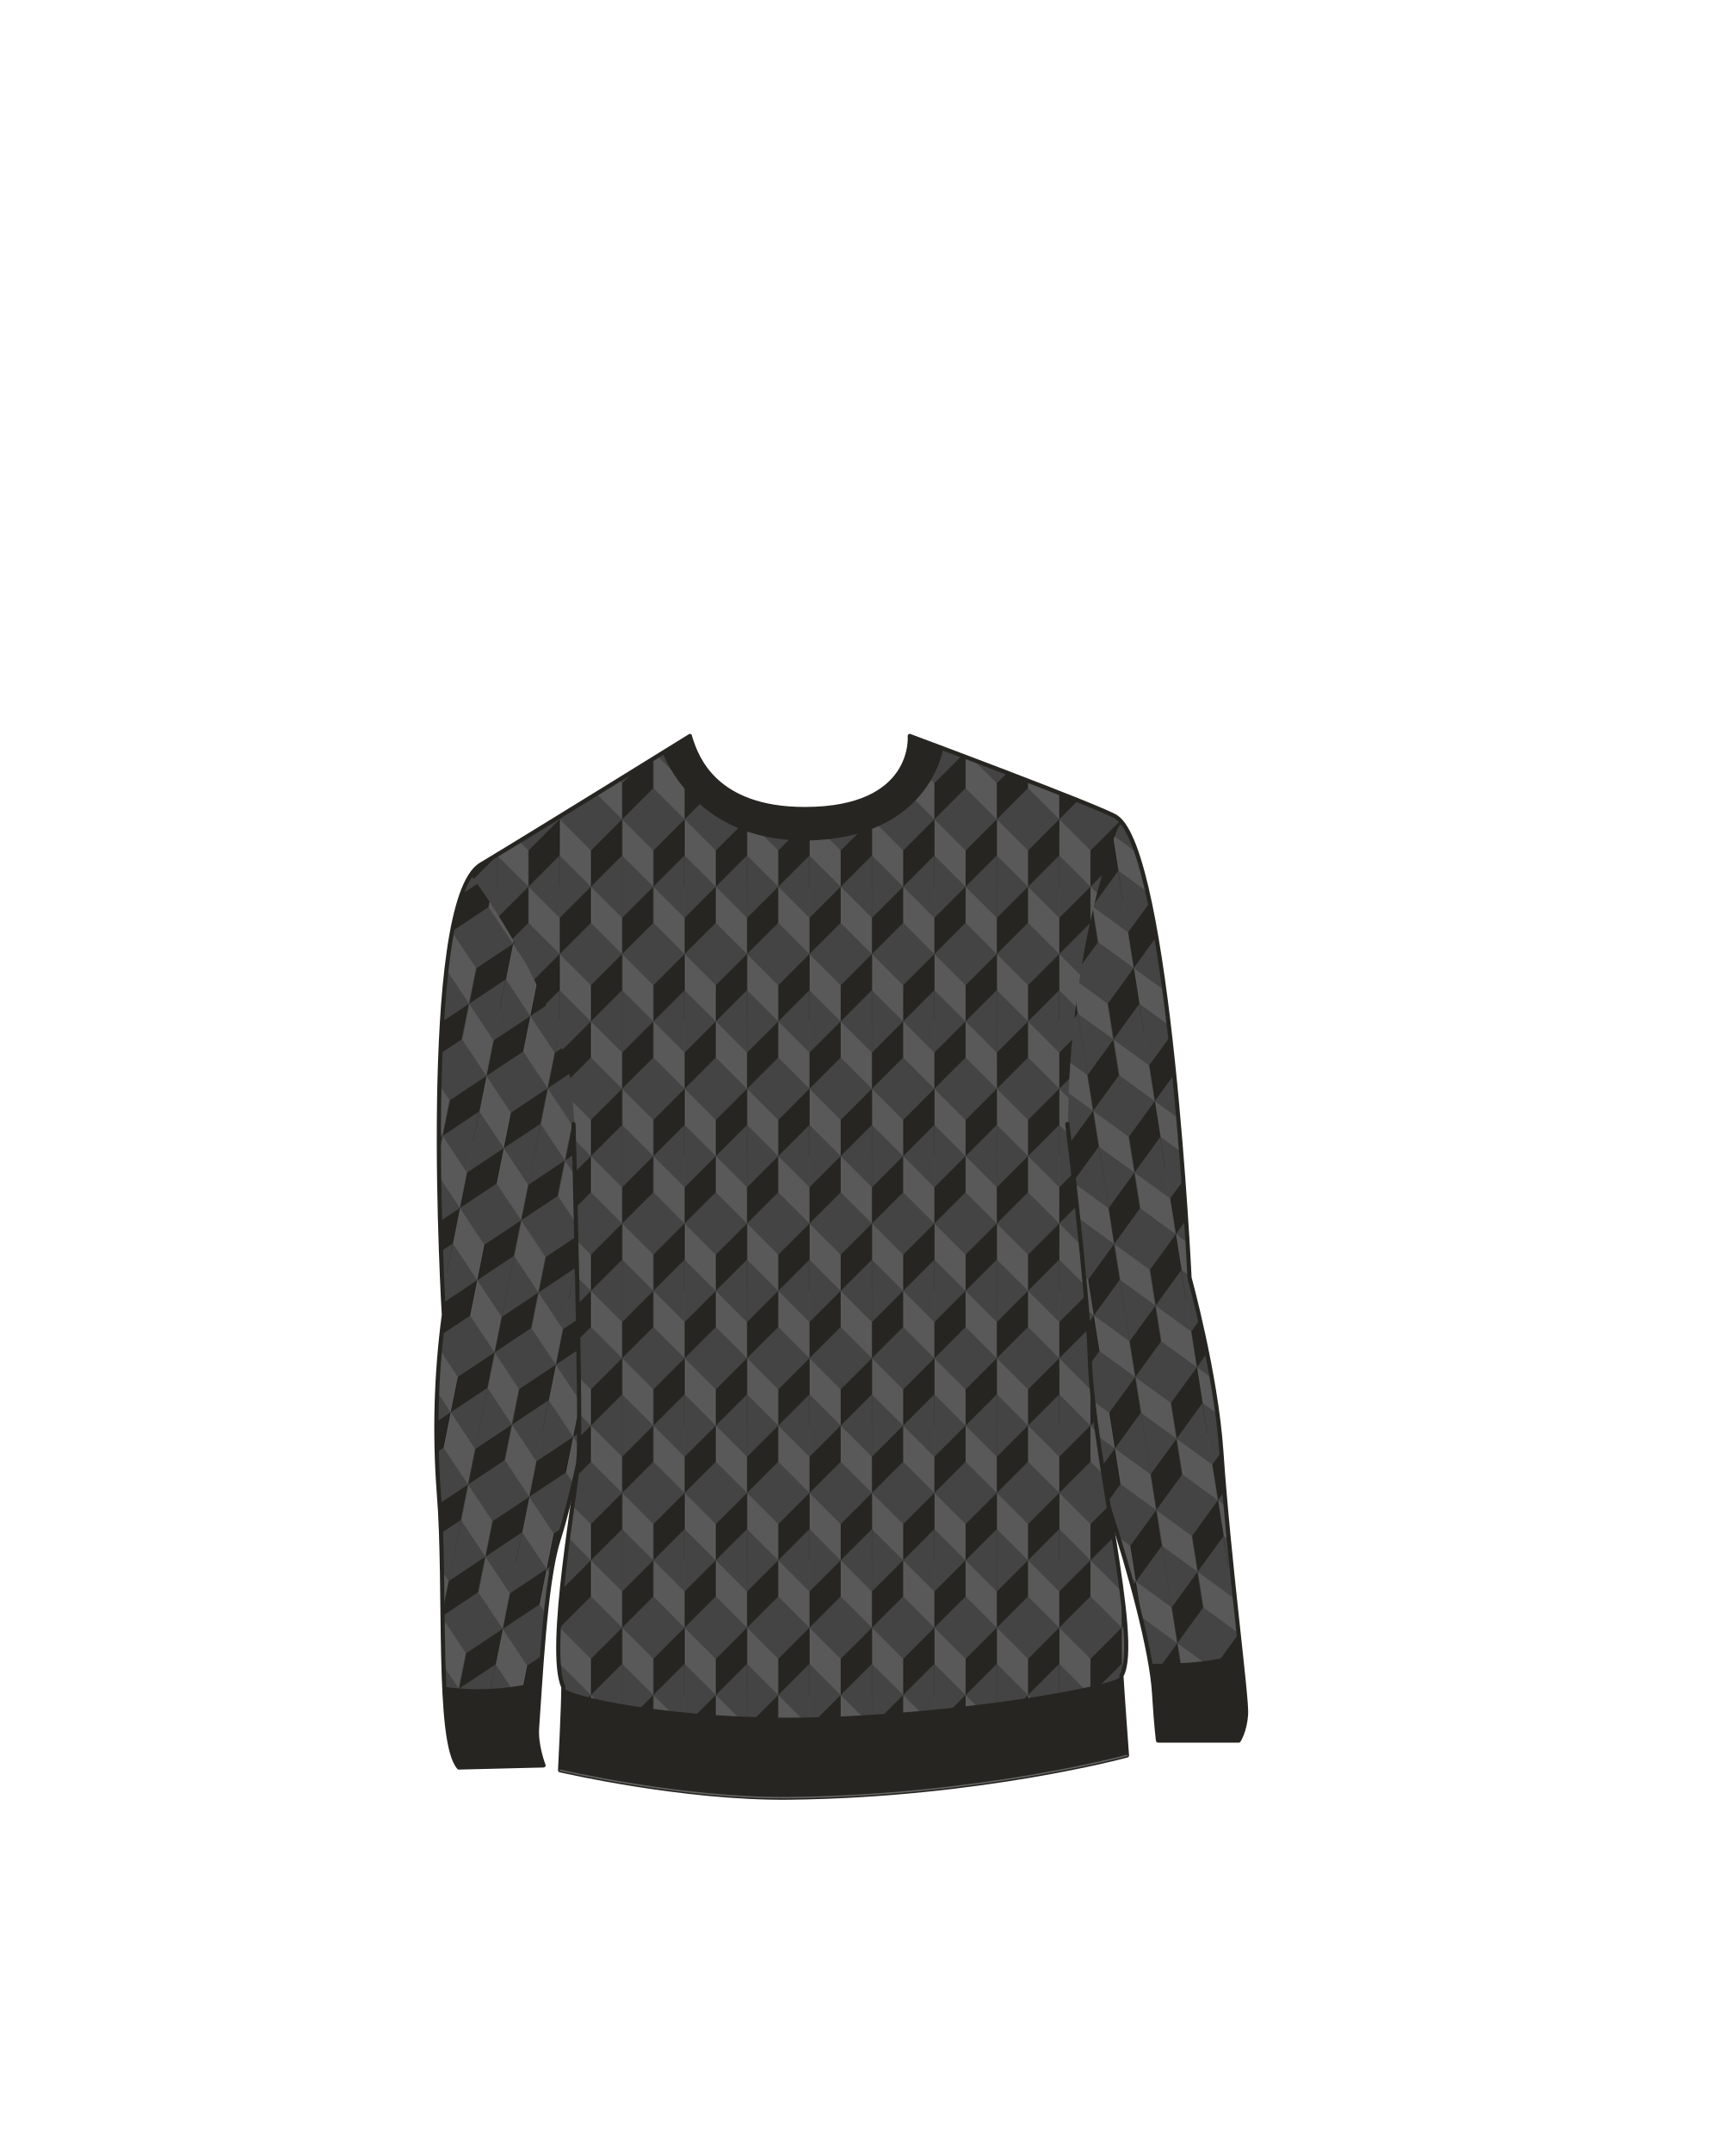
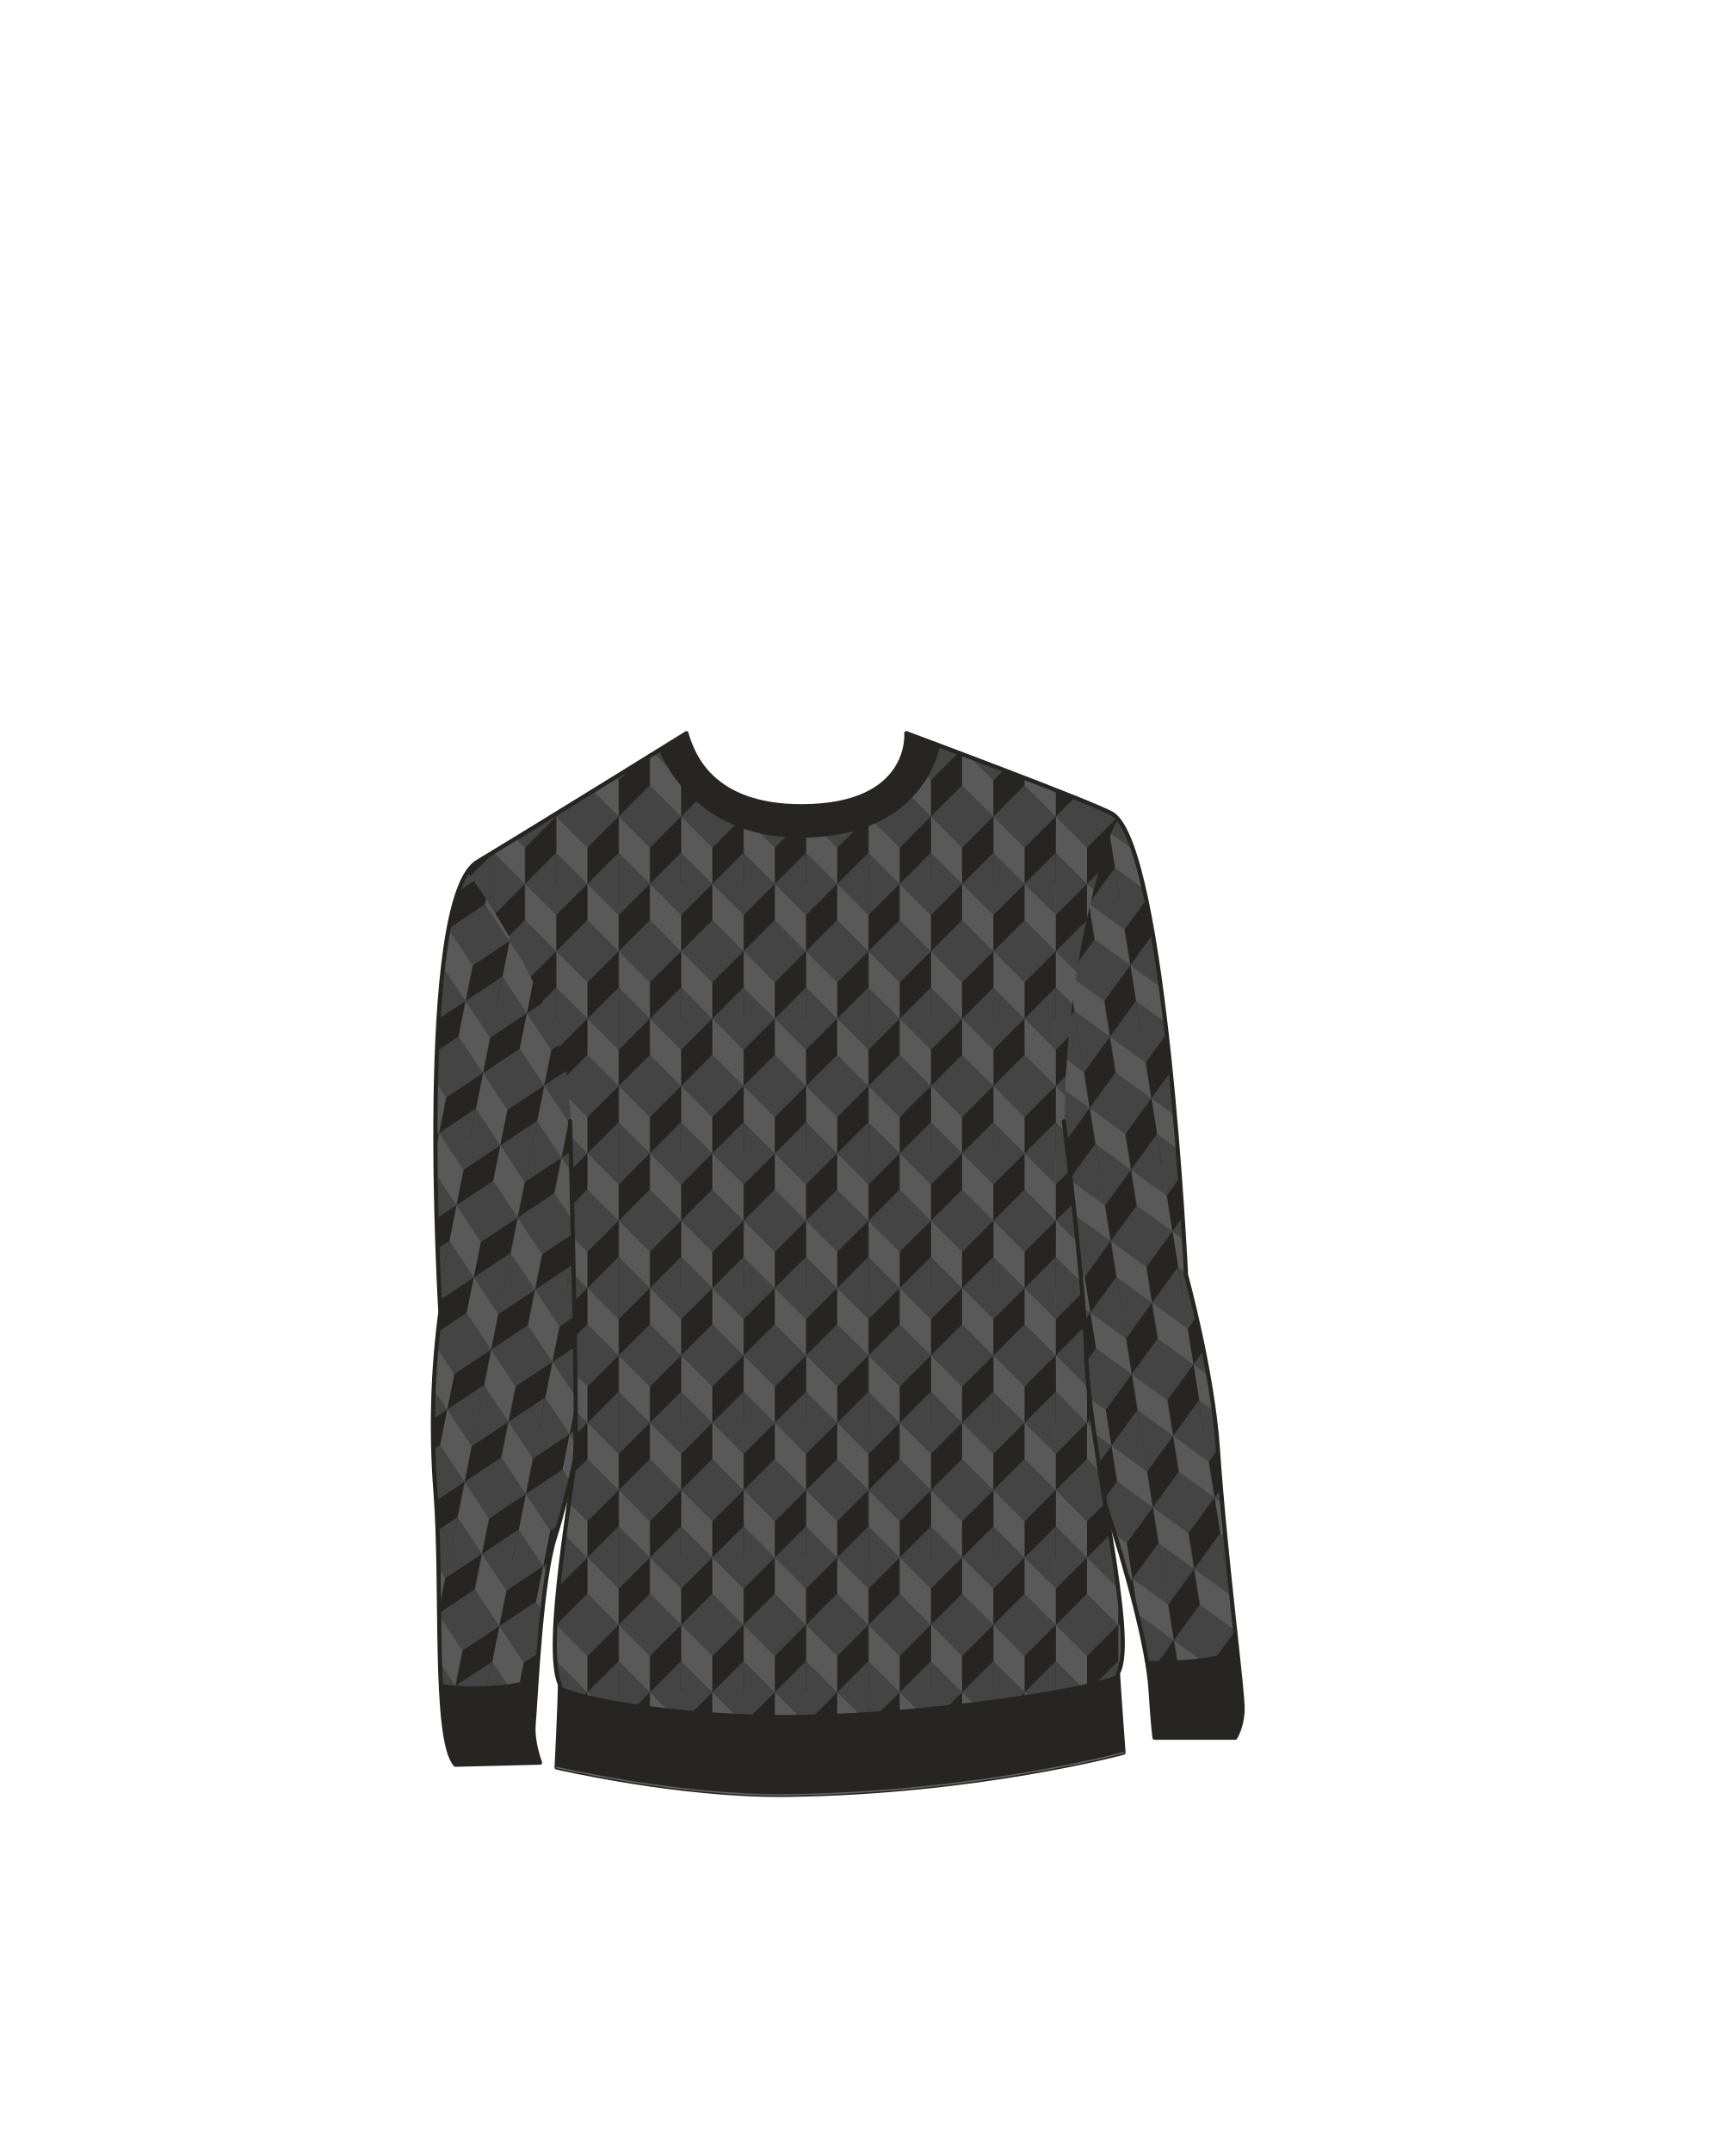
<svg xmlns="http://www.w3.org/2000/svg" width="1250" height="1550" viewBox="0 0 1250 1550">
  <defs>
-     <pattern id="a" width="53.55" height="57.76" patternTransform="translate(-199.37 -28.31) rotate(11.36) scale(1.68)" patternUnits="userSpaceOnUse" viewBox="0 0 53.55 57.76">
+     <pattern id="a" width="53.55" height="57.76" patternTransform="translate(-201.87 -30.31) rotate(11.36) scale(1.68)" patternUnits="userSpaceOnUse" viewBox="0 0 53.55 57.76">
      <rect width="53.55" height="57.76" fill="none" />
      <rect x="40.16" width="26.78" height="57.76" fill="#262521" />
      <rect x="40.16" width="13.39" height="28.88" fill="#595959" />
      <polygon points="53.55 13.39 40.16 0 66.94 0 53.55 13.39" fill="#444" />
      <polygon points="53.55 44.37 66.94 57.76 40.16 57.76 53.55 44.37" fill="#444" />
      <polygon points="53.55 28.88 40.16 42.27 40.16 15.49 53.55 28.88" fill="#444" />
      <rect x="13.39" width="26.78" height="57.76" fill="#262521" />
      <rect x="13.39" width="13.39" height="28.88" fill="#595959" />
      <rect x="26.78" y="28.88" width="13.39" height="28.88" fill="#595959" />
      <polygon points="26.78 13.39 13.39 0 40.16 0 26.78 13.39" fill="#444" />
      <polygon points="26.78 44.37 40.16 57.76 13.39 57.76 26.78 44.37" fill="#444" />
      <polygon points="26.78 28.88 40.16 15.49 40.16 42.27 26.78 28.88" fill="#444" />
      <polygon points="26.78 28.88 13.39 42.27 13.39 15.49 26.78 28.88" fill="#444" />
      <rect x="-13.39" width="26.78" height="57.76" fill="#262521" />
      <rect y="28.88" width="13.39" height="28.88" fill="#595959" />
      <polygon points="0 13.39 -13.39 0 13.39 0 0 13.39" fill="#444" />
      <polygon points="0 44.37 13.39 57.76 -13.39 57.76 0 44.37" fill="#444" />
      <polygon points="0 28.88 13.39 15.49 13.39 42.27 0 28.88" fill="#444" />
    </pattern>
-     <pattern id="b" width="53.55" height="57.76" patternTransform="translate(-112.46 -138.19) rotate(-8.99) scale(1.68)" patternUnits="userSpaceOnUse" viewBox="0 0 53.55 57.76">
+     <pattern id="b" width="53.55" height="57.76" patternTransform="translate(-114.96 -140.19) rotate(-8.99) scale(1.68)" patternUnits="userSpaceOnUse" viewBox="0 0 53.55 57.76">
      <rect width="53.55" height="57.76" fill="none" />
      <rect x="40.16" width="26.78" height="57.76" fill="#262521" />
      <rect x="40.16" width="13.39" height="28.88" fill="#595959" />
      <polygon points="53.55 13.39 40.16 0 66.94 0 53.55 13.39" fill="#444" />
      <polygon points="53.55 44.37 66.94 57.76 40.16 57.76 53.55 44.37" fill="#444" />
      <polygon points="53.55 28.88 40.16 42.27 40.16 15.49 53.55 28.88" fill="#444" />
      <rect x="13.39" width="26.78" height="57.76" fill="#262521" />
      <rect x="13.39" width="13.39" height="28.88" fill="#595959" />
      <rect x="26.78" y="28.88" width="13.39" height="28.88" fill="#595959" />
      <polygon points="26.78 13.39 13.39 0 40.16 0 26.78 13.39" fill="#444" />
      <polygon points="26.78 44.37 40.16 57.76 13.39 57.76 26.78 44.37" fill="#444" />
      <polygon points="26.78 28.88 40.16 15.49 40.16 42.27 26.78 28.88" fill="#444" />
      <polygon points="26.78 28.88 13.39 42.27 13.39 15.49 26.78 28.88" fill="#444" />
      <rect x="-13.39" width="26.78" height="57.76" fill="#262521" />
      <rect y="28.88" width="13.39" height="28.88" fill="#595959" />
      <polygon points="0 13.39 -13.39 0 13.39 0 0 13.39" fill="#444" />
      <polygon points="0 44.37 13.39 57.76 -13.39 57.76 0 44.37" fill="#444" />
      <polygon points="0 28.88 13.39 15.49 13.39 42.27 0 28.88" fill="#444" />
    </pattern>
-     <pattern id="c" width="53.55" height="57.76" patternTransform="translate(-204.08 -186.17) scale(1.68)" patternUnits="userSpaceOnUse" viewBox="0 0 53.55 57.76">
+     <pattern id="c" width="53.55" height="57.76" patternTransform="translate(-206.58 -188.17) scale(1.68)" patternUnits="userSpaceOnUse" viewBox="0 0 53.55 57.76">
      <rect width="53.55" height="57.76" fill="none" />
      <rect x="40.16" width="26.78" height="57.76" fill="#262521" />
      <rect x="40.16" width="13.39" height="28.88" fill="#595959" />
      <polygon points="53.55 13.39 40.16 0 66.94 0 53.55 13.39" fill="#444" />
      <polygon points="53.55 44.37 66.94 57.76 40.16 57.76 53.55 44.37" fill="#444" />
      <polygon points="53.55 28.88 40.16 42.27 40.16 15.49 53.55 28.88" fill="#444" />
      <rect x="13.39" width="26.78" height="57.76" fill="#262521" />
      <rect x="13.39" width="13.39" height="28.88" fill="#595959" />
      <rect x="26.78" y="28.88" width="13.39" height="28.88" fill="#595959" />
      <polygon points="26.78 13.39 13.39 0 40.16 0 26.78 13.39" fill="#444" />
      <polygon points="26.78 44.37 40.16 57.76 13.39 57.76 26.78 44.37" fill="#444" />
      <polygon points="26.78 28.88 40.16 15.49 40.16 42.27 26.78 28.88" fill="#444" />
      <polygon points="26.78 28.88 13.39 42.27 13.39 15.49 26.78 28.88" fill="#444" />
      <rect x="-13.39" width="26.78" height="57.76" fill="#262521" />
      <rect y="28.88" width="13.39" height="28.88" fill="#595959" />
      <polygon points="0 13.39 -13.39 0 13.39 0 0 13.39" fill="#444" />
      <polygon points="0 44.37 13.39 57.76 -13.39 57.76 0 44.37" fill="#444" />
      <polygon points="0 28.88 13.39 15.49 13.39 42.27 0 28.88" fill="#444" />
    </pattern>
  </defs>
-   <path d="M879.72,1045c-3.84-55.87-22.89-124.63-22.89-124.63s-14.58-307-52.88-331.94c-10.88-7.11-148.63-58.32-148.63-58.32s4.72,52.64-75.63,52.64c-65.09,0-77.84-37.88-82-50a12.42,12.42,0,0,1-.75-2.59c-1,.66-106.06,65.8-150.57,92.61C301.68,649.69,319.74,947,319.74,947a619.73,619.73,0,0,0-3.6,128.12c5.52,68.42-1.88,179.2,14.45,197.93l61-1.5s-5.61-14.34-4.66-27c2.28-30.22,5.54-104.26,15.36-135.21,4.83-15.2,10.09-36.77,14.19-54.79-3.35,34.76-22,135.5-10.62,160.6,0,13-2.36,59.86-2.36,59.86s88.48,20.67,165.47,19.75c137.53-1.66,242.89-30.38,242.89-30.38s-3.23-43.82-4-57.41c8.88-15.34-1-63.45-10.45-125.17,15.4,46.66,32,107.53,33.91,137.5,1.63,26.39,2.88,34.36,2.88,34.36h58.1s4.49-6.66,5.3-18.88S885.29,1126.26,879.72,1045Z" fill="#262521" />
-   <path d="M389.57,596.44c-16.5,10.12-31.8,19.46-43.16,26.3C301.68,649.69,319.74,947,319.74,947a619.73,619.73,0,0,0-3.6,128.12c3.31,41,2,97.28,3.9,139.8,31.43,4.76,61.59-1.42,69.13-4.33,1.06-15.63,2.4-33.3,4.2-50a.8.8,0,0,1-.2-1.21l.39-.52c2.14-19.56,4.94-37.68,8.69-49.5,4.83-15.2,10.09-36.77,14.19-54.79C414.71,1072.5,497,699.09,389.57,596.44Z" fill="url(#a)" />
-   <path d="M828.59,1198.43c4.2-.08,49.85.67,65-9.17-4.12-38-10.61-96.89-13.86-144.26-3.84-55.87-22.89-124.63-22.89-124.63s-14.58-307-52.88-331.94c-4.19-2.74-27.22-12-53.94-22.41-4.73,33.24-38.13,189.39-39,235.61-.45,22.8,92.06,317.21,86.4,280.18C809.75,1119.32,822.92,1166,828.59,1198.43Z" fill="url(#b)" />
-   <path d="M798.45,1085.09c-1.27-4.93-11.34-87-11.89-97.25-1.08-20.22-17.08-177.24-17.2-177.86.74-126.1,34.45-213.93,38.37-218.08a17.69,17.69,0,0,0-3.78-3.47c-10.88-7.11-124.52-49.31-124.52-49.31S669.86,605.28,579,605.35c-79.26.06-101.63-63-101.62-63.07-1,.66-86.45,53.65-131,80.46a24,24,0,0,0-7.31,7.55c12.49,15.9,57,81.57,71.7,146,1.45,12.81,2.79,26.18,3.28,39.05,1,25.82,3.19,160.07,3.65,166,1.14,14.78-.88,68.58-1.86,75.67l.57-2.49c-3.35,34.76-22,135.5-10.62,160.6,0,6.19,79.07,23.52,174.89,21.94,105-1.74,227.51-23,227.11-30.12C816.7,1191.64,798.09,1084,798.45,1085.09Z" fill="url(#c)" />
-   <path d="M497,530.13l0,0S497,530.1,497,530.13Z" fill="#262521" />
-   <path d="M416.18,1055.71c-4.14,18.21-9,38.16-13.93,53.64-9.82,31-13.08,105-15.36,135.21-.95,12.67,4.66,27,4.66,27l-61,1.5c-16.33-18.73-8.93-129.51-14.45-197.93A619.73,619.73,0,0,1,319.74,947s-18.06-297.33,26.67-324.28S497,530.11,497,530.11s-.25-.24.72,2.61c4.12,12.15,16.87,50,82,50,80.35,0,75.64-52.64,75.64-52.64S793.07,581.32,804,588.43c38.3,25,52.88,331.94,52.88,331.94s19,68.76,22.89,124.63c5.57,81.26,18.66,177.57,17.84,189.79s-5.3,18.88-5.3,18.88h-58.1s-1.25-8-2.88-34.36c-1.86-29.85-17-86.23-32.37-132.82" fill="none" stroke="#262521" stroke-linecap="round" stroke-linejoin="round" stroke-width="3" />
-   <path d="M413.14,809.59s5.34,199.1,3.82,238.13c-.83,21.49-23.46,140.26-11.15,167.44.05,13-2.35,59.86-2.35,59.86s88.48,20.67,165.47,19.75c137.53-1.66,242.89-30.38,242.89-30.38s-3.23-43.82-4-57.41c14.49-25-21.06-160.16-22.86-230.12-1.22-47.58-16.1-167.27-16.1-167.27" fill="none" stroke="#262521" stroke-linecap="round" stroke-linejoin="round" stroke-width="3" />
-   <path d="M403.46,1275s88.48,20.67,165.47,19.75c137.53-1.66,242.89-30.38,242.89-30.38" fill="none" stroke="#636363" stroke-linecap="round" stroke-linejoin="round" />
+   <path d="M877.22,1043c-3.84-55.87-22.89-124.63-22.89-124.63s-14.58-307-52.88-331.94c-10.88-7.11-148.63-58.32-148.63-58.32s4.72,52.64-75.63,52.64c-65.09,0-77.84-37.88-82-50a12.42,12.42,0,0,1-.75-2.59c-1,.66-106.06,65.8-150.57,92.61C299.18,647.69,317.24,945,317.24,945a619.73,619.73,0,0,0-3.6,128.12c5.52,68.42-1.88,179.2,14.45,197.93l61-1.5s-5.61-14.34-4.66-27c2.28-30.22,5.54-104.26,15.36-135.21,4.83-15.2,10.09-36.77,14.19-54.79-3.35,34.76-22,135.5-10.62,160.6,0,13-2.36,59.86-2.36,59.86s88.48,20.67,165.47,19.75c137.53-1.66,242.89-30.38,242.89-30.38s-3.23-43.82-4-57.41c8.88-15.34-1-63.45-10.45-125.17,15.4,46.66,32,107.53,33.91,137.5,1.63,26.39,2.88,34.36,2.88,34.36h58.1s4.49-6.66,5.3-18.88S882.79,1124.26,877.22,1043Z" fill="#262521" />
+   <path d="M387.07,594.44c-16.5,10.12-31.8,19.46-43.16,26.3C299.18,647.69,317.24,945,317.24,945a619.73,619.73,0,0,0-3.6,128.12c3.31,41,2,97.28,3.9,139.8,31.43,4.76,61.59-1.42,69.13-4.33,1.06-15.63,2.4-33.3,4.2-50a.8.8,0,0,1-.2-1.21l.39-.52c2.14-19.56,4.94-37.68,8.69-49.5,4.83-15.2,10.09-36.77,14.19-54.79C412.21,1070.5,494.51,697.09,387.07,594.44Z" fill="url(#a)" />
+   <path d="M826.09,1196.43c4.2-.08,49.85.67,65-9.17-4.12-38-10.61-96.89-13.86-144.26-3.84-55.87-22.89-124.63-22.89-124.63s-14.58-307-52.88-331.94c-4.19-2.74-27.22-12-53.94-22.41-4.73,33.24-38.13,189.39-39,235.61-.45,22.8,92.06,317.21,86.4,280.18C807.25,1117.32,820.42,1164,826.09,1196.43Z" fill="url(#b)" />
+   <path d="M796,1083.09c-1.27-4.93-11.34-87-11.89-97.25C783,965.62,767,808.6,766.86,808c.74-126.1,34.45-213.93,38.37-218.08a17.69,17.69,0,0,0-3.78-3.47c-10.88-7.11-124.52-49.31-124.52-49.31s-9.57,66.16-100.44,66.23c-79.26.06-101.63-63-101.62-63.07-1,.66-86.45,53.65-131,80.46a24,24,0,0,0-7.31,7.55c12.49,15.9,57,81.57,71.7,146,1.45,12.81,2.79,26.18,3.28,39.05,1,25.82,3.19,160.07,3.65,166,1.14,14.78-.88,68.58-1.86,75.67l.57-2.49c-3.35,34.76-22,135.5-10.62,160.6,0,6.19,79.07,23.52,174.89,21.94,105-1.74,227.51-23,227.11-30.12C814.2,1189.64,795.59,1082,796,1083.09Z" fill="url(#c)" />
+   <path d="M494.48,528.13l0,0S494.49,528.1,494.48,528.13Z" fill="#262521" />
+   <path d="M413.68,1053.71c-4.14,18.21-9,38.16-13.93,53.64-9.82,31-13.08,105-15.36,135.21-.95,12.67,4.66,27,4.66,27l-61,1.5c-16.33-18.73-8.93-129.51-14.45-197.93A619.73,619.73,0,0,1,317.24,945s-18.06-297.33,26.67-324.28,150.6-92.63,150.6-92.63-.25-.24.72,2.61c4.12,12.15,16.87,50,82,50,80.35,0,75.64-52.64,75.64-52.64s137.74,51.21,148.62,58.32c38.3,25,52.88,331.94,52.88,331.94s19,68.76,22.89,124.63c5.57,81.26,18.66,177.57,17.84,189.79s-5.3,18.88-5.3,18.88h-58.1s-1.25-8-2.88-34.36c-1.86-29.85-17-86.23-32.37-132.82" fill="none" stroke="#262521" stroke-linecap="round" stroke-linejoin="round" stroke-width="3" />
+   <path d="M410.64,807.59s5.34,199.1,3.82,238.13c-.83,21.49-23.46,140.26-11.15,167.44.05,13-2.35,59.86-2.35,59.86s88.48,20.67,165.47,19.75c137.53-1.66,242.89-30.38,242.89-30.38s-3.23-43.82-4-57.41c14.49-25-21.06-160.16-22.86-230.12-1.22-47.58-16.1-167.27-16.1-167.27" fill="none" stroke="#262521" stroke-linecap="round" stroke-linejoin="round" stroke-width="3" />
+   <path d="M401,1273s88.48,20.67,165.47,19.75c137.53-1.66,242.89-30.38,242.89-30.38" fill="none" stroke="#636363" stroke-linecap="round" stroke-linejoin="round" />
</svg>
